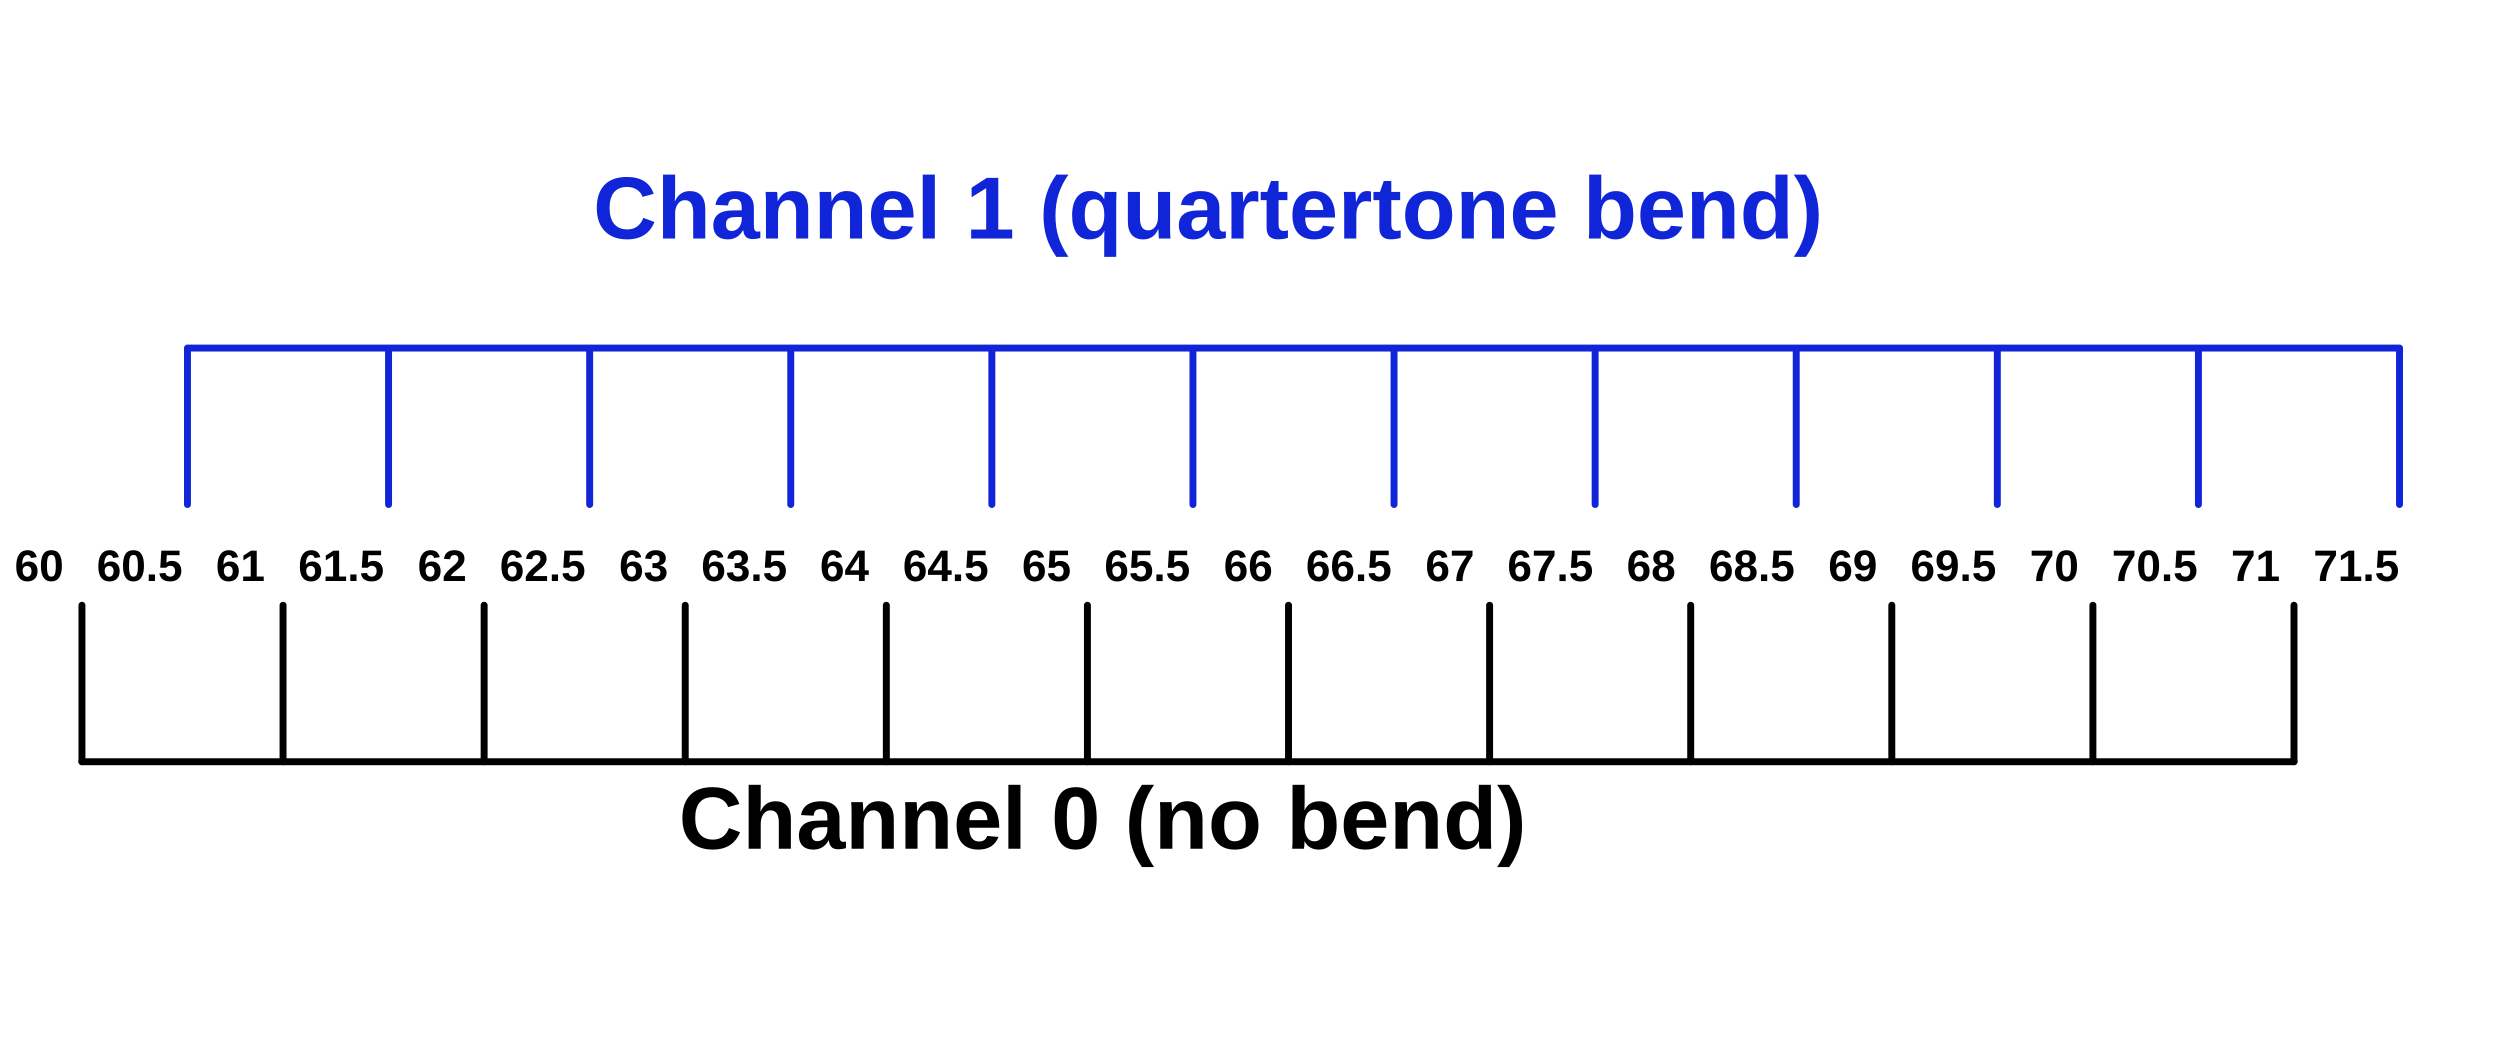
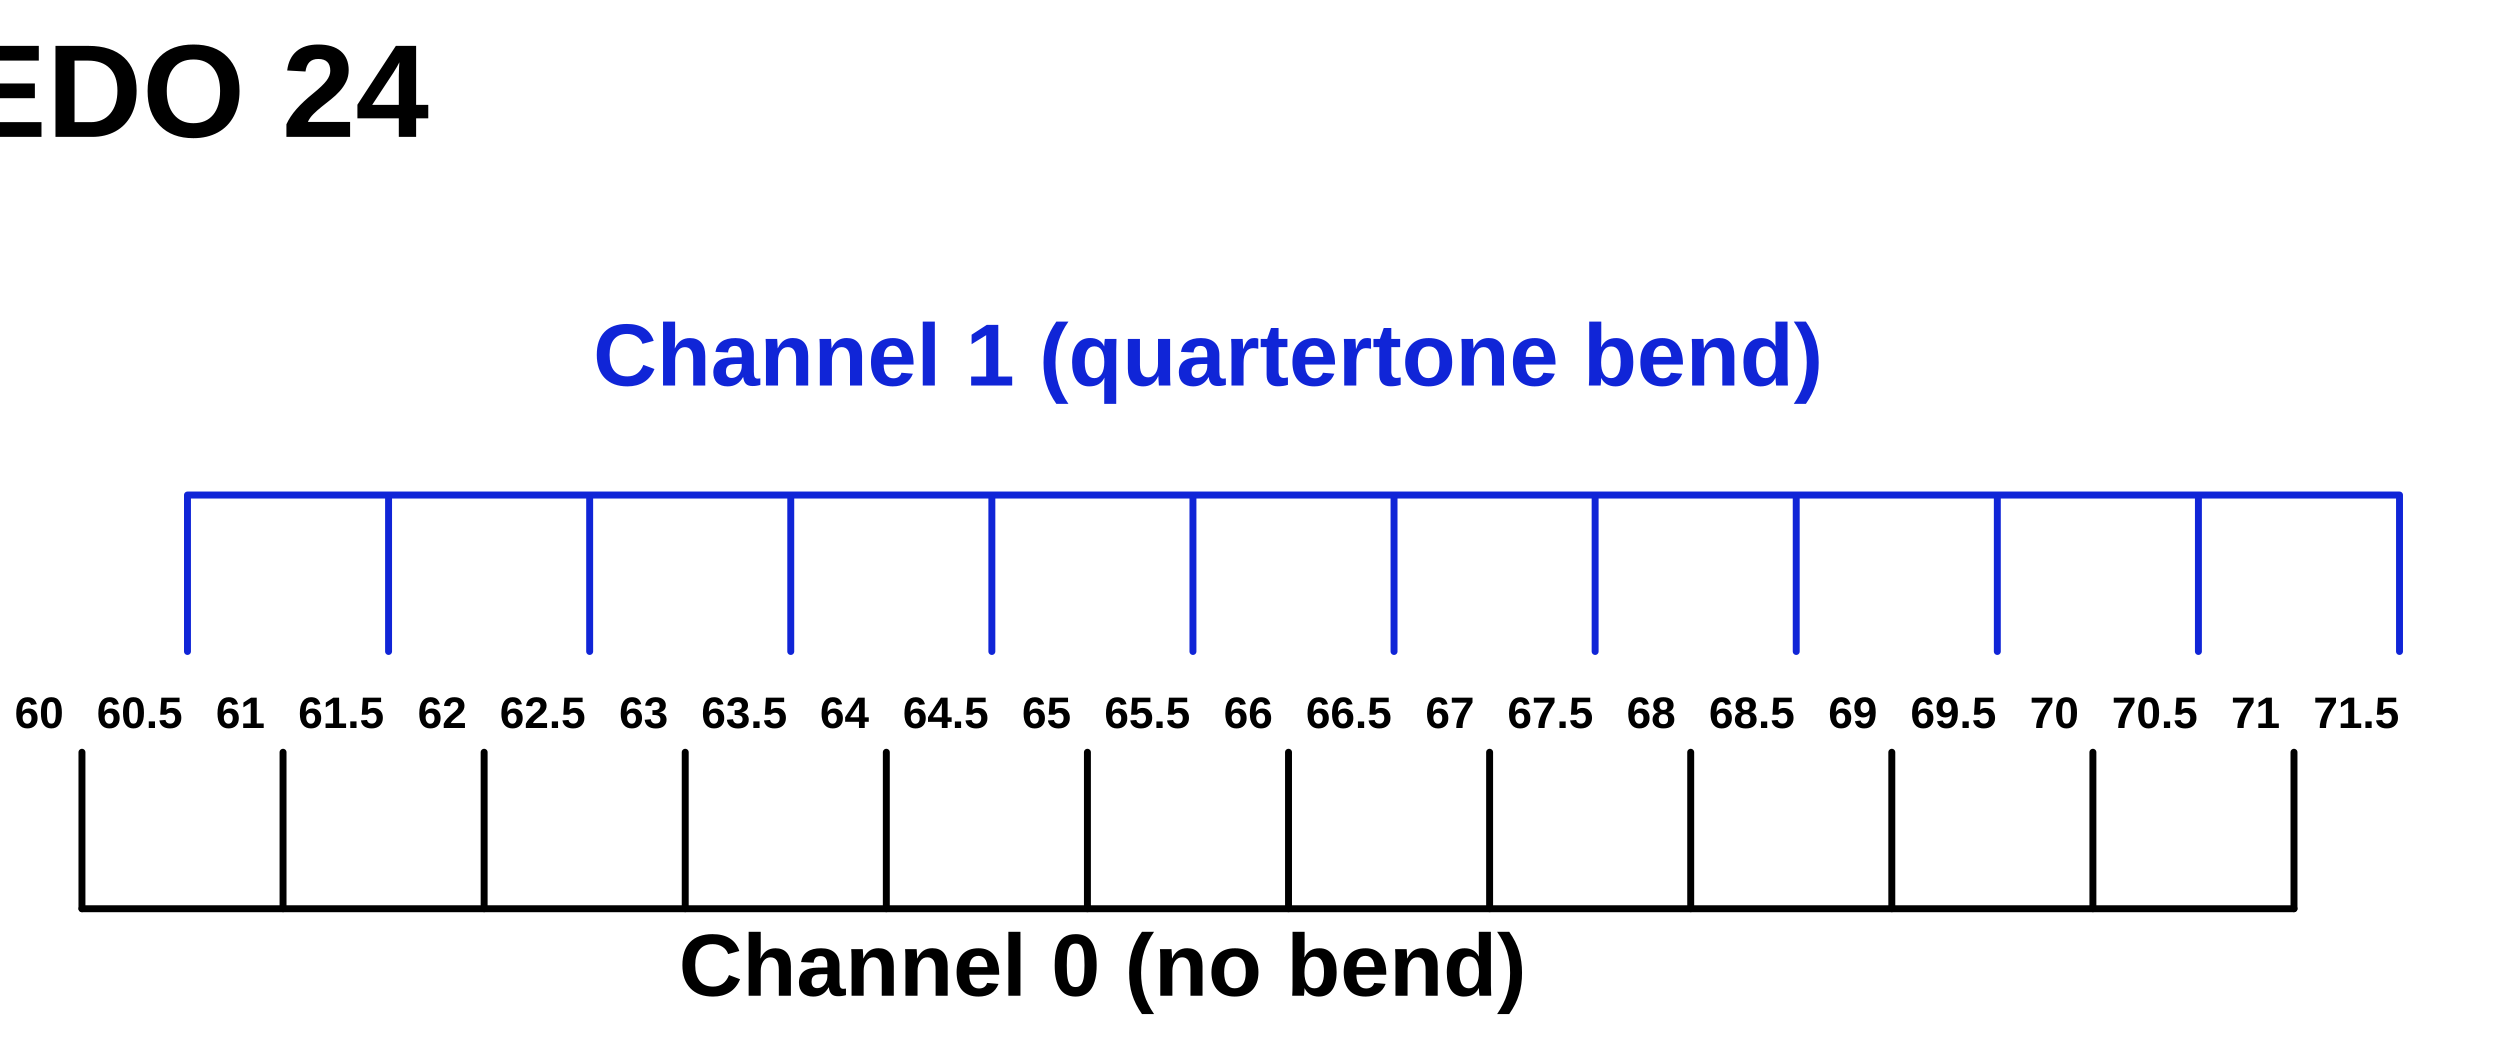
<svg xmlns="http://www.w3.org/2000/svg" width="360mm" height="150mm" viewBox="0 0 1360.63 566.929" version="1.1" id="svg1">
  <defs id="defs1" />
  <g id="layer1" transform="translate(114.3876,-82.96474)">
-     <g id="g114" transform="translate(0,-38.16232)">
+     <g id="g114" transform="translate(1.6552276e-5,41.83767)">
      <text xml:space="preserve" style="font-weight:bold;font-size:24px;line-height:0.6;font-family:'Liberation Sans';-inkscape-font-specification:'Liberation Sans Bold';text-align:center;writing-mode:lr-tb;direction:ltr;text-anchor:middle;fill:#c6c6c6;stroke-width:3.78;stroke-linecap:round;stroke-linejoin:round" x="-69.735" y="437.342" id="text1">
        <tspan id="tspan1" x="-69.735" y="437.342" style="fill:#000000;fill-opacity:1;stroke:none;stroke-opacity:1">60</tspan>
      </text>
      <text xml:space="preserve" style="font-weight:bold;font-size:24px;line-height:0.6;font-family:'Liberation Sans';-inkscape-font-specification:'Liberation Sans Bold';text-align:center;writing-mode:lr-tb;direction:ltr;text-anchor:middle;fill:#c6c6c6;stroke-width:3.78;stroke-linecap:round;stroke-linejoin:round" x="-15.052" y="437.342" id="text2">
        <tspan id="tspan2" x="-15.052" y="437.342" style="fill:#000000;fill-opacity:1;stroke:none;stroke-opacity:1">60.5</tspan>
      </text>
      <text xml:space="preserve" style="font-weight:bold;font-size:24px;line-height:0.6;font-family:'Liberation Sans';-inkscape-font-specification:'Liberation Sans Bold';text-align:center;writing-mode:lr-tb;direction:ltr;text-anchor:middle;fill:#c6c6c6;stroke-width:3.78;stroke-linecap:round;stroke-linejoin:round" x="39.789" y="437.342" id="text3">
        <tspan id="tspan3" x="39.789" y="437.342" style="fill:#000000;fill-opacity:1;stroke:none;stroke-opacity:1">61</tspan>
      </text>
      <text xml:space="preserve" style="font-weight:bold;font-size:24px;line-height:0.6;font-family:'Liberation Sans';-inkscape-font-specification:'Liberation Sans Bold';text-align:center;writing-mode:lr-tb;direction:ltr;text-anchor:middle;fill:#c6c6c6;stroke-width:3.78;stroke-linecap:round;stroke-linejoin:round" x="94.63" y="437.342" id="text4">
        <tspan id="tspan4" x="94.63" y="437.342" style="fill:#000000;fill-opacity:1;stroke:none;stroke-opacity:1">61.5</tspan>
      </text>
      <text xml:space="preserve" style="font-weight:bold;font-size:24px;line-height:0.6;font-family:'Liberation Sans';-inkscape-font-specification:'Liberation Sans Bold';text-align:center;writing-mode:lr-tb;direction:ltr;text-anchor:middle;fill:#c6c6c6;stroke-width:3.78;stroke-linecap:round;stroke-linejoin:round" x="149.617" y="437.342" id="text5">
        <tspan id="tspan5" x="149.617" y="437.342" style="fill:#000000;fill-opacity:1;stroke:none;stroke-opacity:1">62</tspan>
      </text>
      <text xml:space="preserve" style="font-weight:bold;font-size:24px;line-height:0.6;font-family:'Liberation Sans';-inkscape-font-specification:'Liberation Sans Bold';text-align:center;writing-mode:lr-tb;direction:ltr;text-anchor:middle;fill:#c6c6c6;stroke-width:3.78;stroke-linecap:round;stroke-linejoin:round" x="204.311" y="437.342" id="text6">
        <tspan id="tspan6" x="204.311" y="437.342" style="fill:#000000;fill-opacity:1;stroke:none;stroke-opacity:1">62.5</tspan>
      </text>
      <text xml:space="preserve" style="font-weight:bold;font-size:24px;line-height:0.6;font-family:'Liberation Sans';-inkscape-font-specification:'Liberation Sans Bold';text-align:center;writing-mode:lr-tb;direction:ltr;text-anchor:middle;fill:#c6c6c6;stroke-width:3.78;stroke-linecap:round;stroke-linejoin:round" x="259.252" y="437.342" id="text7">
        <tspan id="tspan7" x="259.252" y="437.342" style="fill:#000000;fill-opacity:1;stroke:none;stroke-opacity:1">63</tspan>
      </text>
      <text xml:space="preserve" style="font-weight:bold;font-size:24px;line-height:0.6;font-family:'Liberation Sans';-inkscape-font-specification:'Liberation Sans Bold';text-align:center;writing-mode:lr-tb;direction:ltr;text-anchor:middle;fill:#c6c6c6;stroke-width:3.78;stroke-linecap:round;stroke-linejoin:round" x="313.993" y="437.342" id="text8">
        <tspan id="tspan8" x="313.993" y="437.342" style="fill:#000000;fill-opacity:1;stroke:none;stroke-opacity:1">63.5</tspan>
      </text>
      <text xml:space="preserve" style="font-weight:bold;font-size:24px;line-height:0.6;font-family:'Liberation Sans';-inkscape-font-specification:'Liberation Sans Bold';text-align:center;writing-mode:lr-tb;direction:ltr;text-anchor:middle;fill:#c6c6c6;stroke-width:3.78;stroke-linecap:round;stroke-linejoin:round" x="368.564" y="437.342" id="text9">
        <tspan id="tspan9" x="368.564" y="437.342" style="fill:#000000;fill-opacity:1;stroke:none;stroke-opacity:1">64</tspan>
      </text>
      <text xml:space="preserve" style="font-weight:bold;font-size:24px;line-height:0.6;font-family:'Liberation Sans';-inkscape-font-specification:'Liberation Sans Bold';text-align:center;writing-mode:lr-tb;direction:ltr;text-anchor:middle;fill:#c6c6c6;stroke-width:3.78;stroke-linecap:round;stroke-linejoin:round" x="478.516" y="437.36" id="text31">
        <tspan id="tspan31" x="478.516" y="437.36" style="fill:#000000;fill-opacity:1;stroke:none;stroke-opacity:1">65</tspan>
      </text>
      <text xml:space="preserve" style="font-weight:bold;font-size:24px;line-height:0.6;font-family:'Liberation Sans';-inkscape-font-specification:'Liberation Sans Bold';text-align:center;writing-mode:lr-tb;direction:ltr;text-anchor:middle;fill:#c6c6c6;stroke-width:3.78;stroke-linecap:round;stroke-linejoin:round" x="533.356" y="437.36" id="text32">
        <tspan id="tspan32" x="533.356" y="437.36" style="fill:#000000;fill-opacity:1;stroke:none;stroke-opacity:1">65.5</tspan>
      </text>
      <text xml:space="preserve" style="font-weight:bold;font-size:24px;line-height:0.6;font-family:'Liberation Sans';-inkscape-font-specification:'Liberation Sans Bold';text-align:center;writing-mode:lr-tb;direction:ltr;text-anchor:middle;fill:#c6c6c6;stroke-width:3.78;stroke-linecap:round;stroke-linejoin:round" x="588.297" y="437.36" id="text33">
        <tspan id="tspan33" x="588.297" y="437.36" style="fill:#000000;fill-opacity:1;stroke:none;stroke-opacity:1">66</tspan>
      </text>
      <text xml:space="preserve" style="font-weight:bold;font-size:24px;line-height:0.6;font-family:'Liberation Sans';-inkscape-font-specification:'Liberation Sans Bold';text-align:center;writing-mode:lr-tb;direction:ltr;text-anchor:middle;fill:#c6c6c6;stroke-width:3.78;stroke-linecap:round;stroke-linejoin:round" x="643.038" y="437.36" id="text34">
        <tspan id="tspan34" x="643.038" y="437.36" style="fill:#000000;fill-opacity:1;stroke:none;stroke-opacity:1">66.5</tspan>
      </text>
      <text xml:space="preserve" style="font-weight:bold;font-size:24px;line-height:0.6;font-family:'Liberation Sans';-inkscape-font-specification:'Liberation Sans Bold';text-align:center;writing-mode:lr-tb;direction:ltr;text-anchor:middle;fill:#c6c6c6;stroke-width:3.78;stroke-linecap:round;stroke-linejoin:round" x="698.072" y="437.36" id="text35">
        <tspan id="tspan35" x="698.072" y="437.36" style="fill:#000000;fill-opacity:1;stroke:none;stroke-opacity:1">67</tspan>
      </text>
      <text xml:space="preserve" style="font-weight:bold;font-size:24px;line-height:0.6;font-family:'Liberation Sans';-inkscape-font-specification:'Liberation Sans Bold';text-align:center;writing-mode:lr-tb;direction:ltr;text-anchor:middle;fill:#c6c6c6;stroke-width:3.78;stroke-linecap:round;stroke-linejoin:round" x="752.72" y="437.36" id="text36">
        <tspan id="tspan36" x="752.72" y="437.36" style="fill:#000000;fill-opacity:1;stroke:none;stroke-opacity:1">67.5</tspan>
      </text>
      <text xml:space="preserve" style="font-weight:bold;font-size:24px;line-height:0.6;font-family:'Liberation Sans';-inkscape-font-specification:'Liberation Sans Bold';text-align:center;writing-mode:lr-tb;direction:ltr;text-anchor:middle;fill:#c6c6c6;stroke-width:3.78;stroke-linecap:round;stroke-linejoin:round" x="807.596" y="437.342" id="text37">
        <tspan id="tspan37" x="807.596" y="437.342" style="fill:#000000;fill-opacity:1;stroke:none;stroke-opacity:1">68</tspan>
      </text>
      <text xml:space="preserve" style="font-weight:bold;font-size:24px;line-height:0.6;font-family:'Liberation Sans';-inkscape-font-specification:'Liberation Sans Bold';text-align:center;writing-mode:lr-tb;direction:ltr;text-anchor:middle;fill:#c6c6c6;stroke-width:3.78;stroke-linecap:round;stroke-linejoin:round" x="972.083" y="437.342" id="text38">
        <tspan id="tspan38" x="972.083" y="437.342" style="fill:#000000;fill-opacity:1;stroke:none;stroke-opacity:1">69.5</tspan>
      </text>
      <text xml:space="preserve" style="font-weight:bold;font-size:24px;line-height:0.6;font-family:'Liberation Sans';-inkscape-font-specification:'Liberation Sans Bold';text-align:center;writing-mode:lr-tb;direction:ltr;text-anchor:middle;fill:#c6c6c6;stroke-width:3.78;stroke-linecap:round;stroke-linejoin:round" x="1027.006" y="437.36" id="text39">
        <tspan id="tspan39" x="1027.006" y="437.36" style="fill:#000000;fill-opacity:1;stroke:none;stroke-opacity:1">70</tspan>
      </text>
      <text xml:space="preserve" style="font-weight:bold;font-size:24px;line-height:0.6;font-family:'Liberation Sans';-inkscape-font-specification:'Liberation Sans Bold';text-align:center;writing-mode:lr-tb;direction:ltr;text-anchor:middle;fill:#c6c6c6;stroke-width:3.78;stroke-linecap:round;stroke-linejoin:round" x="423.675" y="437.36" id="text50">
        <tspan id="tspan50" x="423.675" y="437.36" style="fill:#000000;fill-opacity:1;stroke:none;stroke-opacity:1">64.5</tspan>
      </text>
      <text xml:space="preserve" style="font-weight:bold;font-size:24px;line-height:0.6;font-family:'Liberation Sans';-inkscape-font-specification:'Liberation Sans Bold';text-align:center;writing-mode:lr-tb;direction:ltr;text-anchor:middle;fill:#c6c6c6;stroke-width:3.78;stroke-linecap:round;stroke-linejoin:round" x="1081.689" y="437.36" id="text51">
        <tspan id="tspan51" x="1081.689" y="437.36" style="fill:#000000;fill-opacity:1;stroke:none;stroke-opacity:1">70.5</tspan>
      </text>
      <text xml:space="preserve" style="font-weight:bold;font-size:24px;line-height:0.6;font-family:'Liberation Sans';-inkscape-font-specification:'Liberation Sans Bold';text-align:center;writing-mode:lr-tb;direction:ltr;text-anchor:middle;fill:#c6c6c6;stroke-width:3.78;stroke-linecap:round;stroke-linejoin:round" x="1136.529" y="437.342" id="text52">
        <tspan id="tspan52" x="1136.529" y="437.342" style="fill:#000000;fill-opacity:1;stroke:none;stroke-opacity:1">71</tspan>
      </text>
      <text xml:space="preserve" style="font-weight:bold;font-size:24px;line-height:0.6;font-family:'Liberation Sans';-inkscape-font-specification:'Liberation Sans Bold';text-align:center;writing-mode:lr-tb;direction:ltr;text-anchor:middle;fill:#c6c6c6;stroke-width:3.78;stroke-linecap:round;stroke-linejoin:round" x="1191.37" y="437.342" id="text53">
        <tspan id="tspan53" x="1191.37" y="437.342" style="fill:#000000;fill-opacity:1;stroke:none;stroke-opacity:1">71.5</tspan>
      </text>
      <text xml:space="preserve" style="font-weight:bold;font-size:24px;line-height:0.6;font-family:'Liberation Sans';-inkscape-font-specification:'Liberation Sans Bold';text-align:center;writing-mode:lr-tb;direction:ltr;text-anchor:middle;fill:#c6c6c6;stroke-width:3.78;stroke-linecap:round;stroke-linejoin:round" x="862.401" y="437.36" id="text109">
        <tspan id="tspan109" x="862.401" y="437.36" style="fill:#000000;fill-opacity:1;stroke:none;stroke-opacity:1">68.5</tspan>
      </text>
      <text xml:space="preserve" style="font-weight:bold;font-size:24px;line-height:0.6;font-family:'Liberation Sans';-inkscape-font-specification:'Liberation Sans Bold';text-align:center;writing-mode:lr-tb;direction:ltr;text-anchor:middle;fill:#c6c6c6;stroke-width:3.78;stroke-linecap:round;stroke-linejoin:round" x="917.354" y="437.342" id="text110">
        <tspan id="tspan110" x="917.354" y="437.342" style="fill:#000000;fill-opacity:1;stroke:none;stroke-opacity:1">69</tspan>
      </text>
      <g id="g113">
        <path style="fill:none;fill-opacity:1;stroke:#000000;stroke-width:3.78;stroke-linecap:round;stroke-linejoin:round;stroke-opacity:1" d="M -69.787,535.693 V 450.551" id="path21" />
        <path style="fill:none;fill-opacity:1;stroke:#000000;stroke-width:3.78;stroke-linecap:round;stroke-linejoin:round;stroke-opacity:1" d="M 39.659,535.693 V 450.551" id="path23" />
        <path style="fill:none;fill-opacity:1;stroke:#000000;stroke-width:3.78;stroke-linecap:round;stroke-linejoin:round;stroke-opacity:1" d="M 149.105,535.693 V 450.551" id="path25" />
        <path style="fill:none;fill-opacity:1;stroke:#000000;stroke-width:3.78;stroke-linecap:round;stroke-linejoin:round;stroke-opacity:1" d="M 258.551,535.693 V 450.551" id="path27" />
        <path style="fill:none;fill-opacity:1;stroke:#000000;stroke-width:3.78;stroke-linecap:round;stroke-linejoin:round;stroke-opacity:1" d="M 367.997,535.693 V 450.551" id="path29" />
        <path style="fill:none;fill-opacity:1;stroke:#000000;stroke-width:3.78;stroke-linecap:round;stroke-linejoin:round;stroke-opacity:1" d="M 477.444,535.693 V 450.551" id="path31" />
        <path style="fill:none;fill-opacity:1;stroke:#000000;stroke-width:3.78;stroke-linecap:round;stroke-linejoin:round;stroke-opacity:1" d="M 586.89,535.693 V 450.551" id="path87" />
        <path style="fill:none;fill-opacity:1;stroke:#000000;stroke-width:3.78;stroke-linecap:round;stroke-linejoin:round;stroke-opacity:1" d="M 696.336,535.693 V 450.551" id="path89" />
        <path style="fill:none;fill-opacity:1;stroke:#000000;stroke-width:3.78;stroke-linecap:round;stroke-linejoin:round;stroke-opacity:1" d="M 805.782,535.693 V 450.551" id="path91" />
        <path style="fill:none;fill-opacity:1;stroke:#000000;stroke-width:3.78;stroke-linecap:round;stroke-linejoin:round;stroke-opacity:1" d="M 915.228,535.693 V 450.551" id="path93" />
        <path style="fill:none;fill-opacity:1;stroke:#000000;stroke-width:3.78;stroke-linecap:round;stroke-linejoin:round;stroke-opacity:1" d="M 1024.675,535.693 V 450.551" id="path95" />
        <path style="fill:none;fill-opacity:1;stroke:#000000;stroke-width:3.78;stroke-linecap:round;stroke-linejoin:round;stroke-opacity:1" d="M 1134.121,535.693 V 450.551" id="path97" />
        <path style="fill:none;fill-opacity:1;stroke:#000000;stroke-width:3.78;stroke-linecap:round;stroke-linejoin:round;stroke-opacity:1" d="M -69.787,535.693 H 1134.121" id="path110" />
      </g>
      <path id="path111" style="fill:none;fill-opacity:1;stroke:#1025d7;stroke-width:3.78;stroke-linecap:round;stroke-linejoin:round;stroke-opacity:1" d="M -12.356,310.551 H 1191.552 m 0,85.142 v -85.142 m -109.446,85.142 V 310.551 M 972.66,395.693 V 310.551 M 863.213,395.693 V 310.551 M 753.767,395.693 V 310.551 M 644.321,395.693 V 310.551 M 534.875,395.693 V 310.551 M 425.429,395.693 V 310.551 M 315.983,395.693 V 310.551 M 206.536,395.693 V 310.551 M 97.09,395.693 v -85.142 m -109.446,85.142 v -85.142" />
      <text xml:space="preserve" style="font-weight:bold;font-size:48px;line-height:0.6;font-family:'Liberation Sans';-inkscape-font-specification:'Liberation Sans Bold';text-align:center;writing-mode:lr-tb;direction:ltr;text-anchor:middle;fill:#000000;fill-opacity:1;stroke:none;stroke-width:3.78;stroke-linecap:round;stroke-linejoin:round;stroke-opacity:1" x="532.378" y="583.049" id="text111">
        <tspan id="tspan111" x="532.378" y="583.049" style="font-size:48px">Channel 0 (no bend)</tspan>
      </text>
      <text xml:space="preserve" style="font-weight:bold;font-size:48px;line-height:0.6;font-family:'Liberation Sans';-inkscape-font-specification:'Liberation Sans Bold';text-align:center;writing-mode:lr-tb;direction:ltr;text-anchor:middle;fill:#1025d7;fill-opacity:1;stroke:none;stroke-width:3.78;stroke-linecap:round;stroke-linejoin:round;stroke-opacity:1" x="589.809" y="250.954" id="text112">
        <tspan id="tspan112" x="589.809" y="250.954" style="font-size:48px;fill:#1025d7;fill-opacity:1">Channel 1 (quartertone bend)</tspan>
      </text>
    </g>
+     <text xml:space="preserve" style="font-weight:bold;font-size:72px;line-height:0.6;font-family:'Liberation Sans';-inkscape-font-specification:'Liberation Sans Bold';text-align:center;writing-mode:lr-tb;direction:ltr;text-anchor:middle;fill:#d71010;stroke:#d71010;stroke-width:3.78;stroke-linecap:round;stroke-linejoin:round" x="41.037" y="157.468" id="text10">
+       <tspan id="tspan10" x="41.037" y="157.468" style="font-size:72px;fill:#000000;fill-opacity:1;stroke:none">EDO 24</tspan>
+     </text>
  </g>
</svg>
